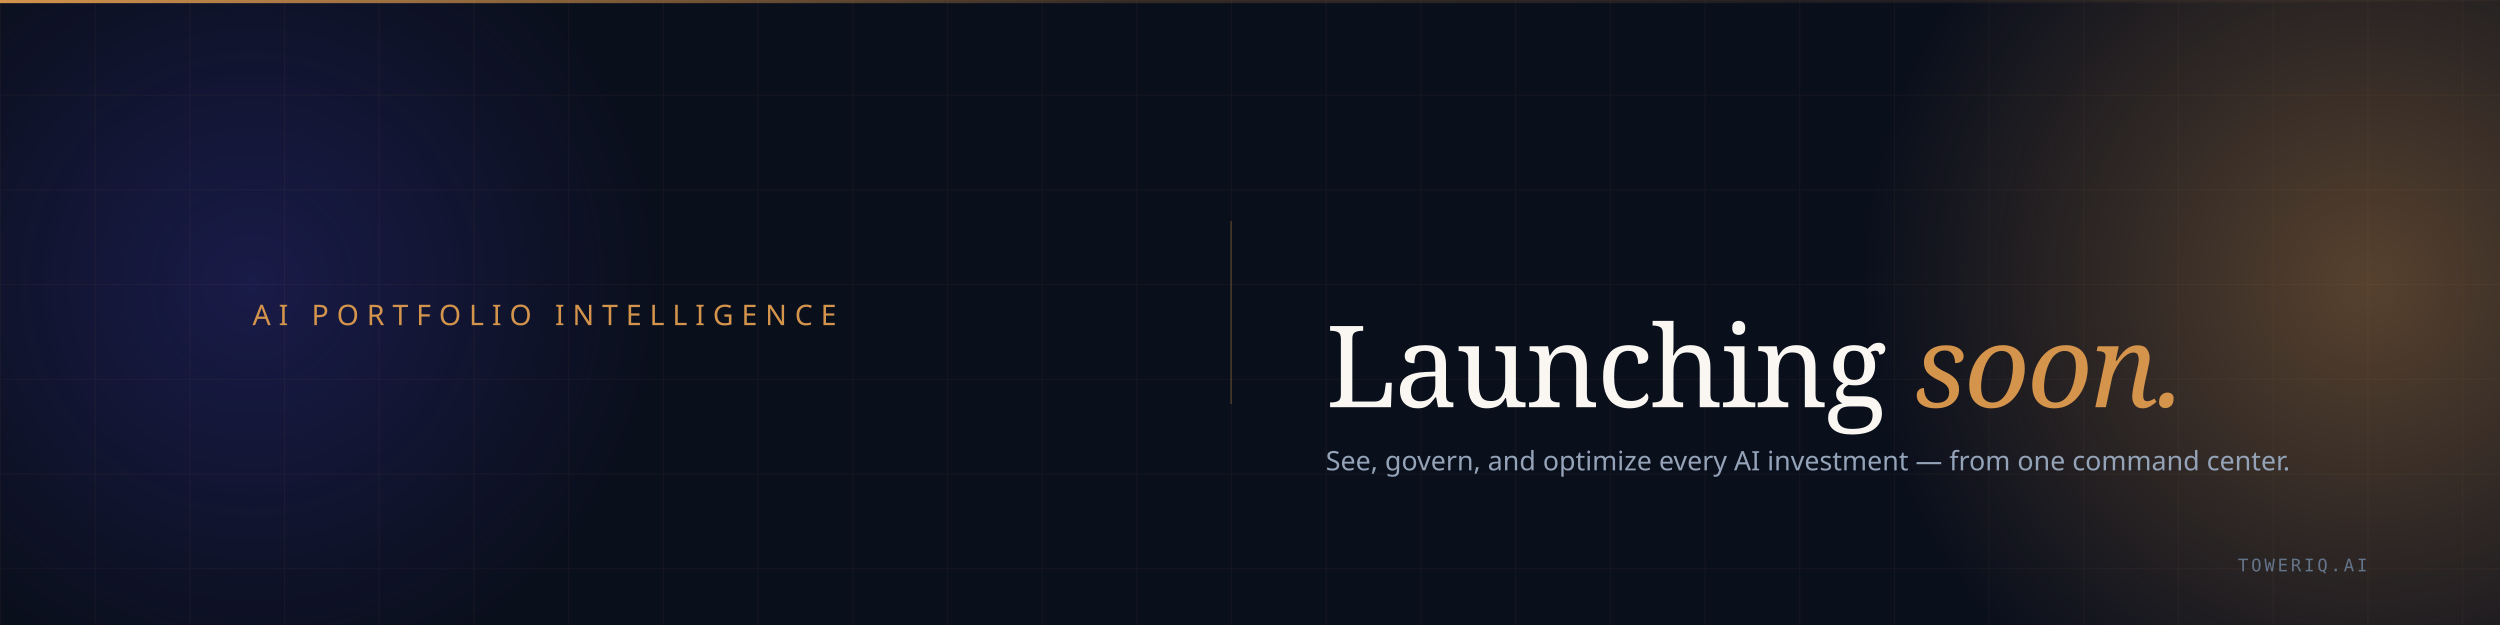
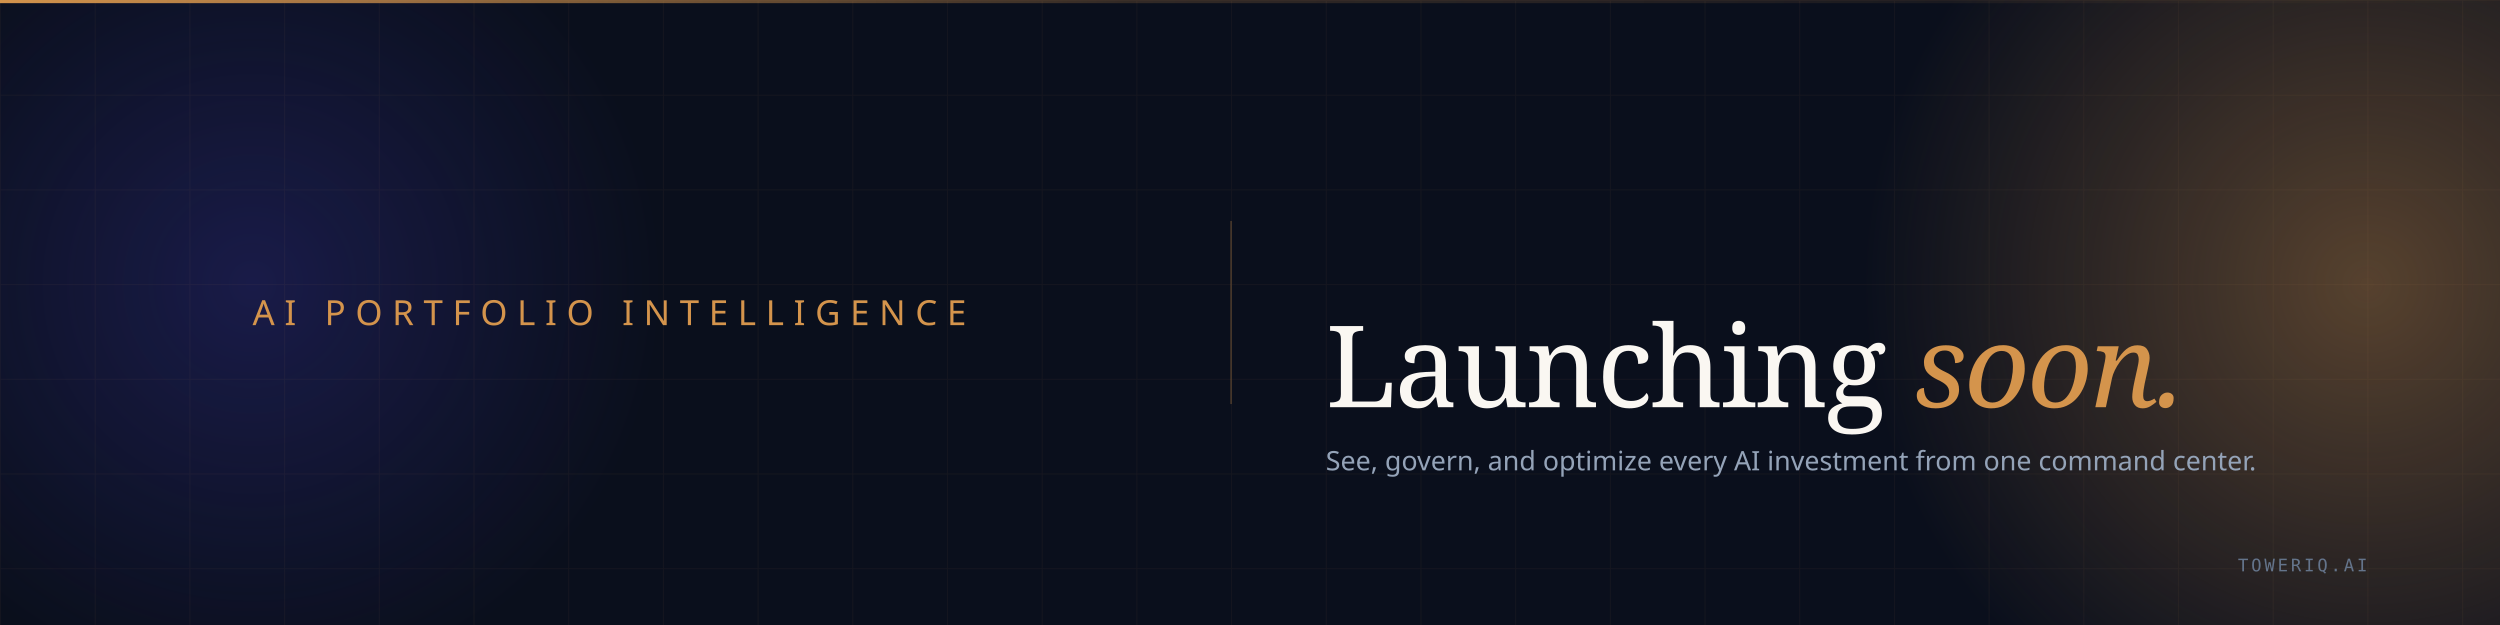
<svg xmlns="http://www.w3.org/2000/svg" viewBox="0 0 1584 396" width="1584" height="396">
  <defs>
    <linearGradient id="copper" x1="0%" y1="0%" x2="100%" y2="100%">
      <stop offset="0%" stop-color="#D4944C" />
      <stop offset="100%" stop-color="#9A6025" />
    </linearGradient>
    <linearGradient id="topAccent" x1="0%" y1="0%" x2="100%" y2="0%">
      <stop offset="0%" stop-color="#D4944C" stop-opacity="1" />
      <stop offset="45%" stop-color="#D4944C" stop-opacity="0.2" />
      <stop offset="100%" stop-color="#D4944C" stop-opacity="0" />
    </linearGradient>
    <pattern id="grid" width="60" height="60" patternUnits="userSpaceOnUse">
      <path d="M 60 0 L 0 0 0 60" fill="none" stroke="#D4944C" stroke-width="1" opacity="0.06" />
    </pattern>
    <radialGradient id="orbCopper" cx="50%" cy="50%" r="50%">
      <stop offset="0%" stop-color="#D4944C" stop-opacity="0.38" />
      <stop offset="100%" stop-color="#D4944C" stop-opacity="0" />
    </radialGradient>
    <radialGradient id="orbIndigo" cx="50%" cy="50%" r="50%">
      <stop offset="0%" stop-color="#4F46E5" stop-opacity="0.22" />
      <stop offset="100%" stop-color="#4F46E5" stop-opacity="0" />
    </radialGradient>
  </defs>
  <rect width="1584" height="396" fill="#0A0F1C" />
  <rect x="-100" y="-80" width="520" height="520" fill="url(#orbIndigo)" />
  <rect x="1180" y="-140" width="640" height="640" fill="url(#orbCopper)" />
  <rect width="1584" height="396" fill="url(#grid)" />
  <rect x="0" y="0" width="1584" height="2" fill="url(#topAccent)" />
-   <text x="160" y="206" font-family="DM Sans, sans-serif" font-size="18" letter-spacing="0.28em" fill="#D4944C" font-weight="500">AI PORTFOLIO INTELLIGENCE</text>
+   <text x="160" y="206" font-family="DM Sans, sans-serif" font-size="22" letter-spacing="0.28em" fill="#D4944C" font-weight="500">AI PORTFOLIO INTELLIGENCE</text>
  <line x1="780" y1="140" x2="780" y2="256" stroke="#D4944C" stroke-opacity="0.3" stroke-width="1" />
  <text x="840" y="258" font-family="Fraunces, Georgia, serif" font-size="72" font-weight="300" fill="#FAF7F2" letter-spacing="-0.02em">Launching <tspan font-style="italic" fill="#D4944C">soon.</tspan>
  </text>
-   <text x="840" y="298" font-family="DM Sans, sans-serif" font-size="17" fill="#94A3B8">See, govern, and optimize every AI investment — from one command center.</text>
+   <text x="840" y="298" font-family="DM Sans, sans-serif" font-size="17" fill="#94A3B8">See, govern, and optimize every AI investment from one command center.</text>
  <text x="1500" y="362" font-family="JetBrains Mono, monospace" font-size="11" letter-spacing="0.16em" fill="#64748B" text-anchor="end">TOWERIQ.AI</text>
</svg>
